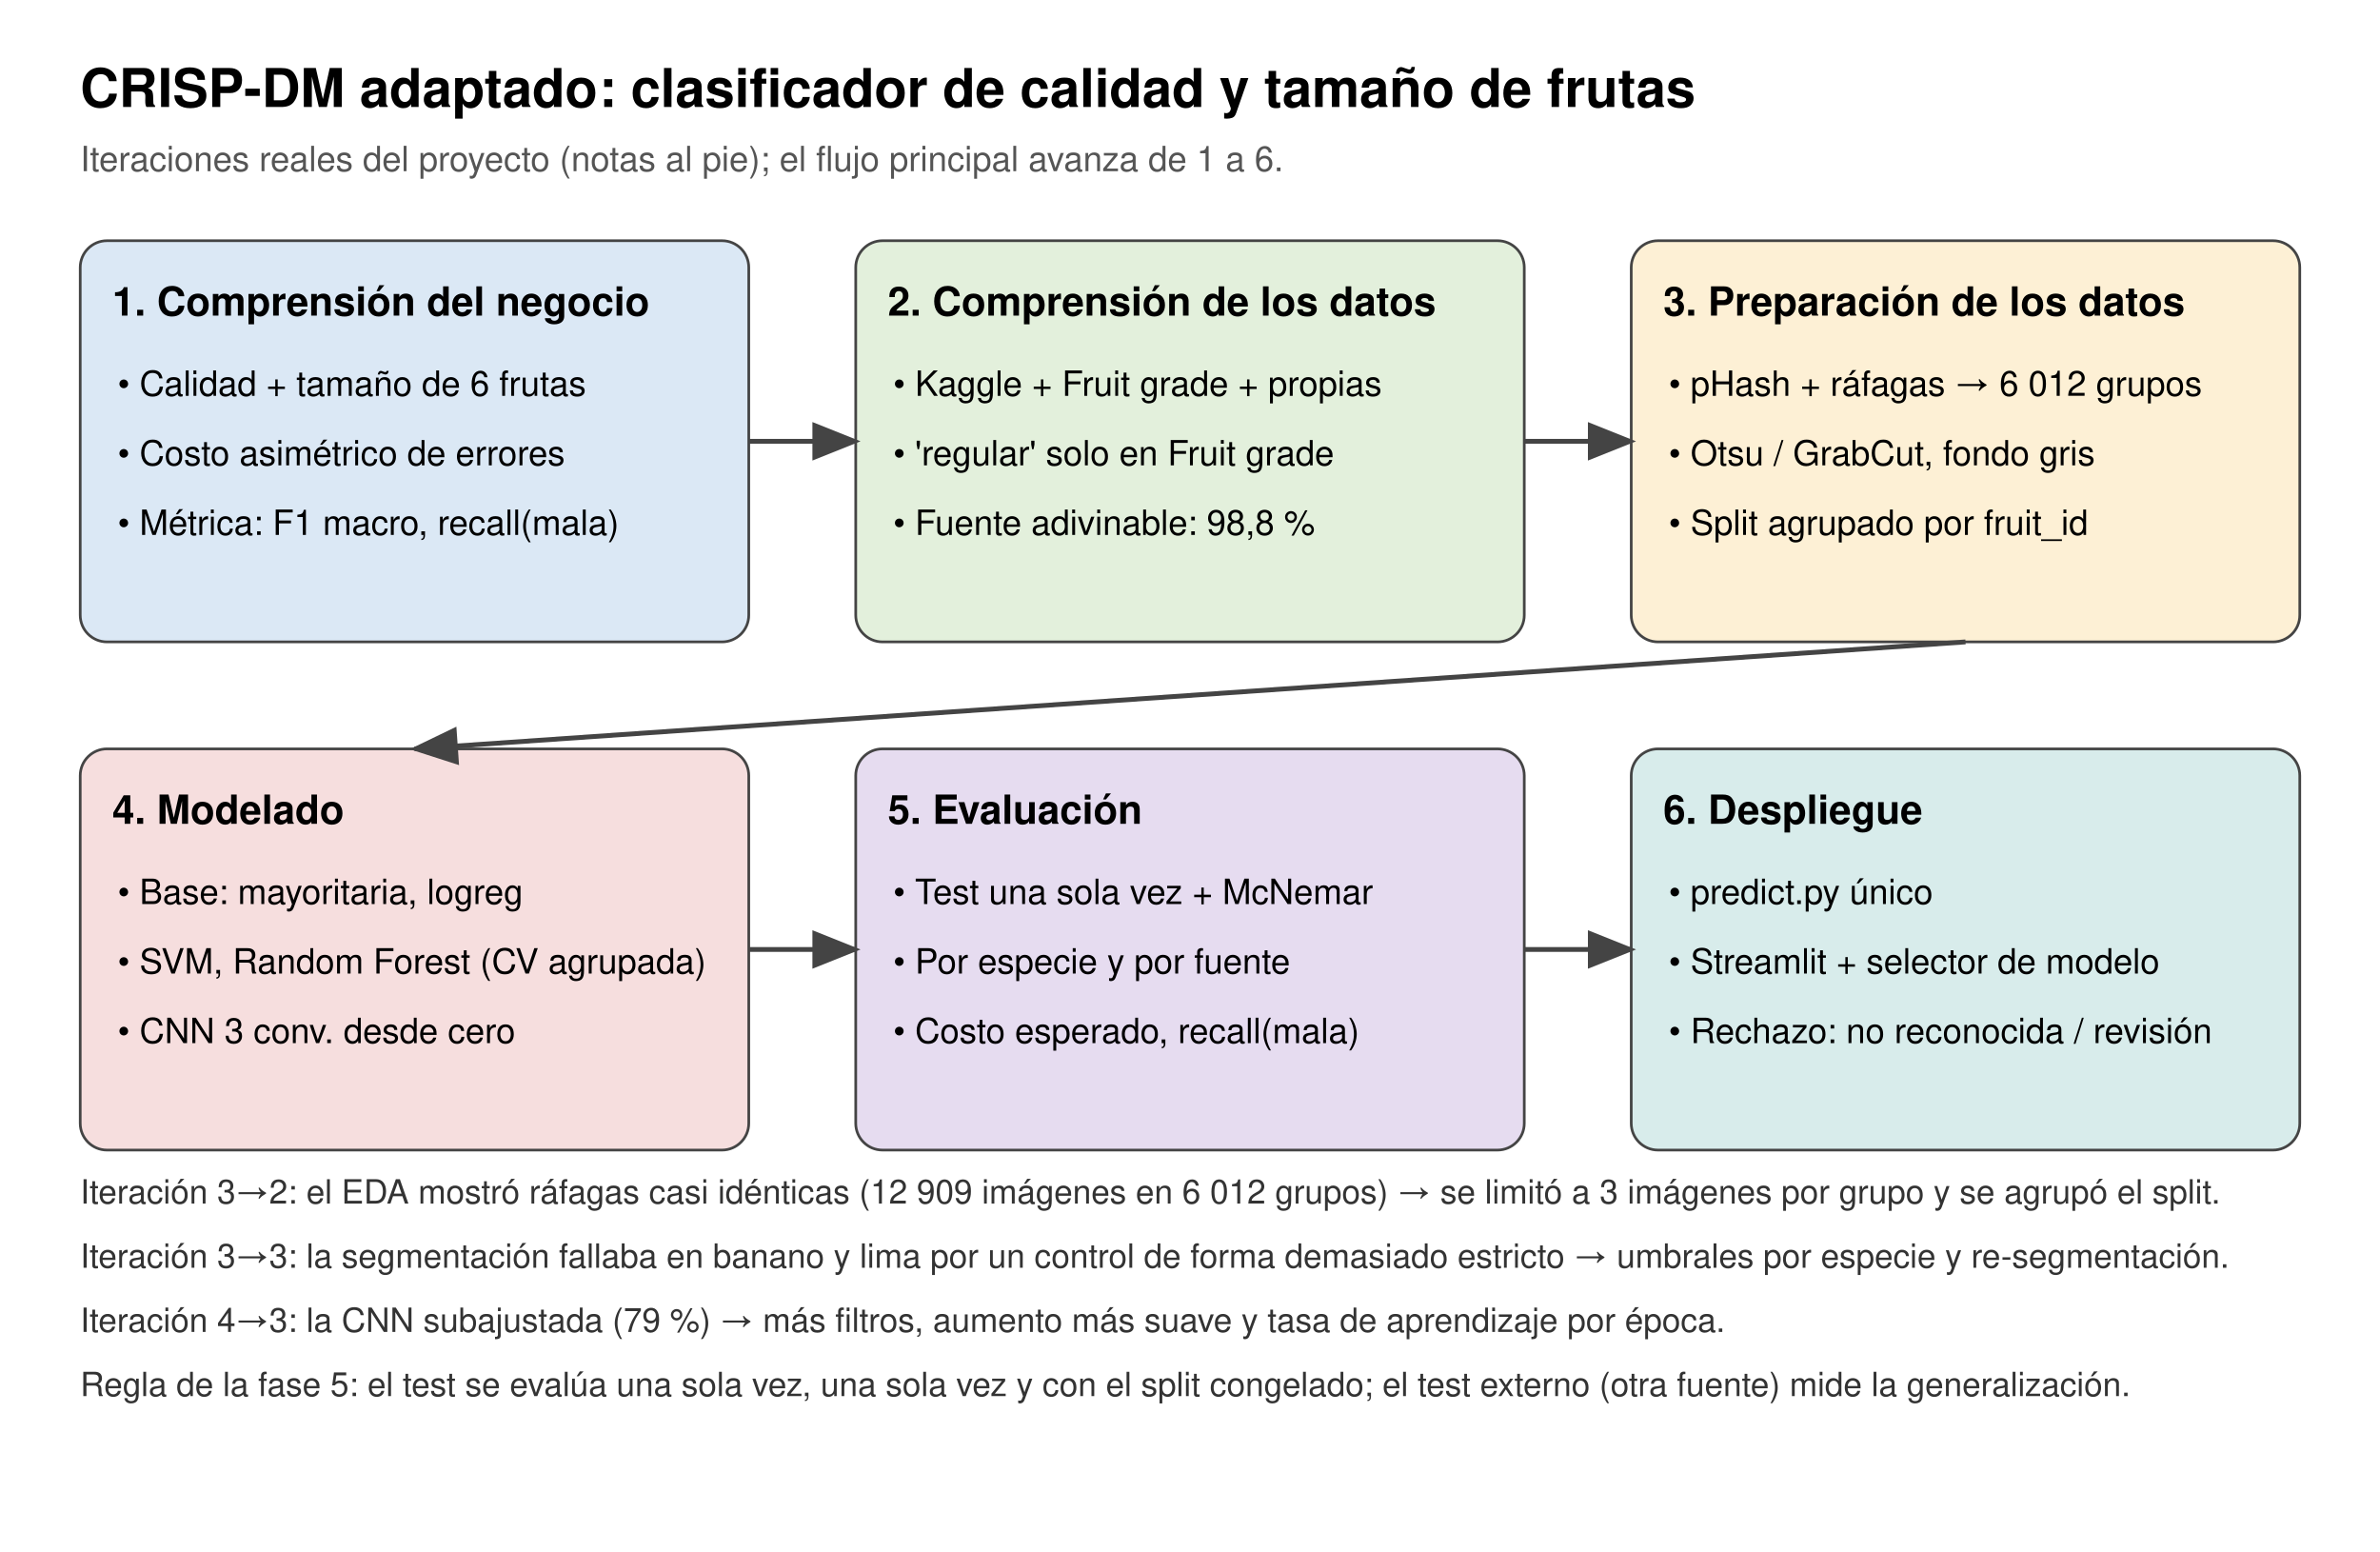
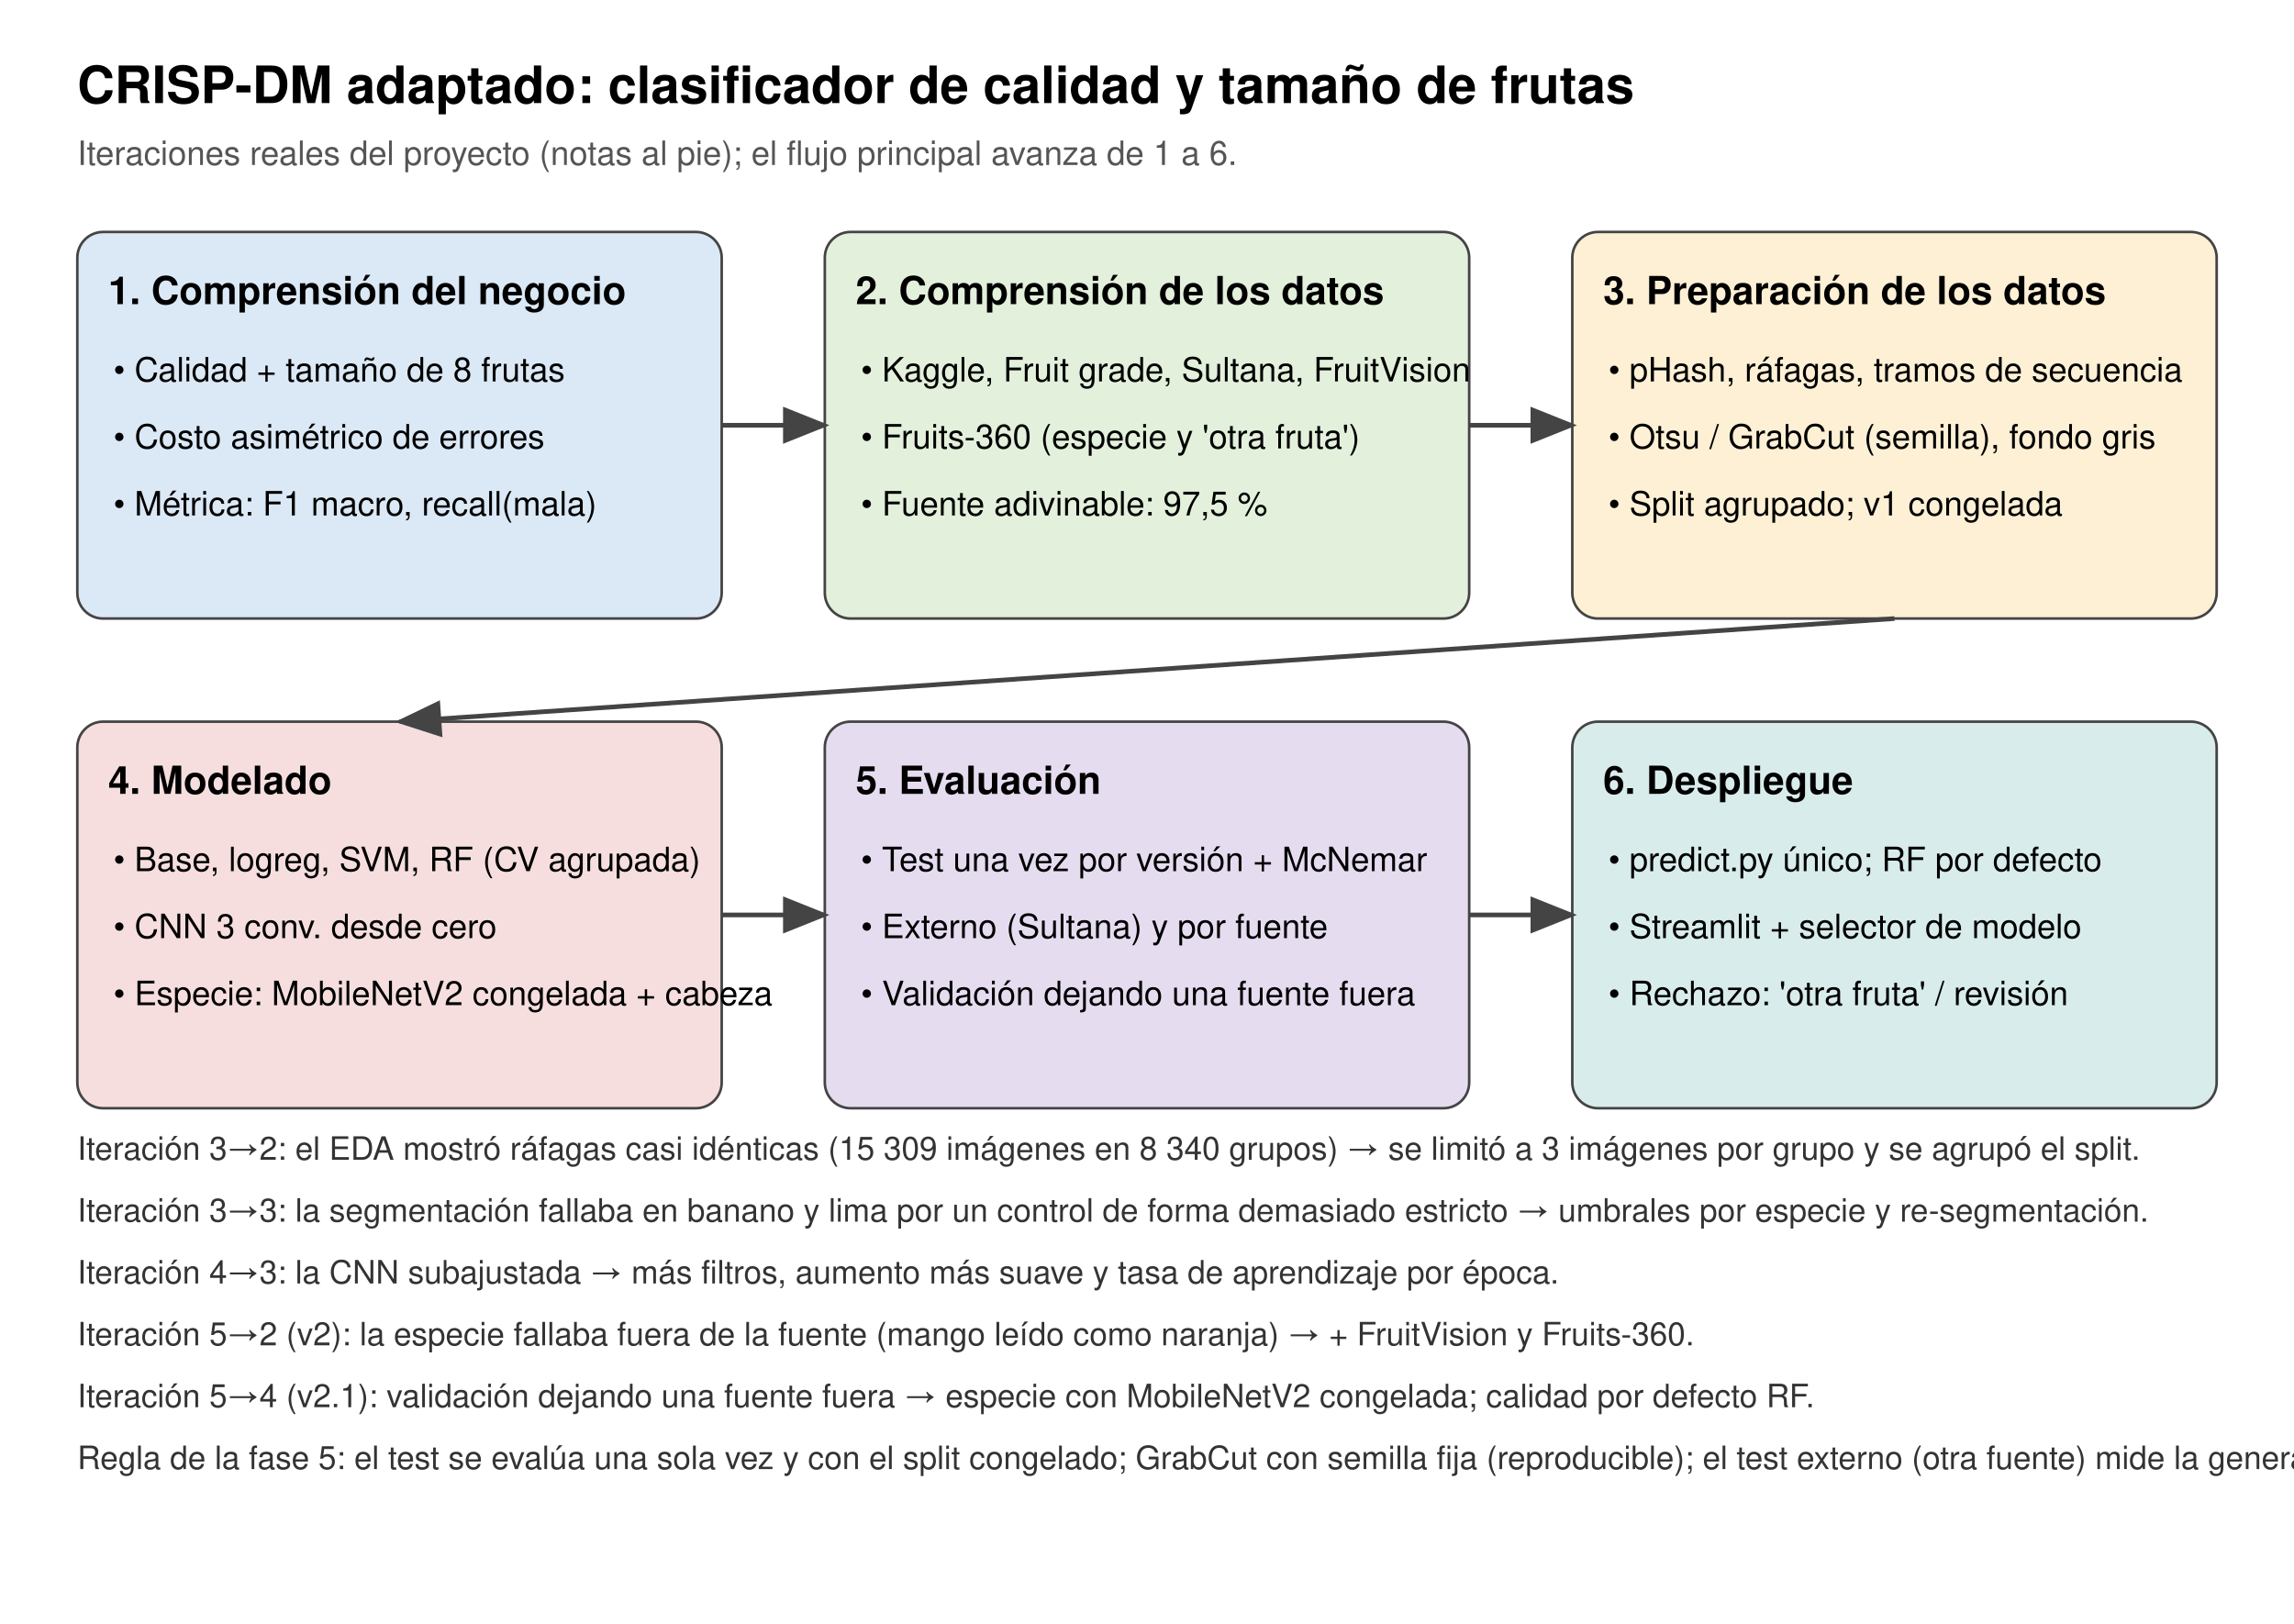
- <svg xmlns="http://www.w3.org/2000/svg" width="890" height="580" font-family="Helvetica, Arial, sans-serif">
+ <svg xmlns="http://www.w3.org/2000/svg" width="890" height="630" font-family="Helvetica, Arial, sans-serif">
  <defs>
    <marker id="a" markerWidth="10" markerHeight="8" refX="9" refY="4" orient="auto">
      <path d="M0,0 L10,4 L0,8 z" fill="#444" />
    </marker>
  </defs>
  <text x="30" y="40" font-size="20" font-weight="bold">CRISP-DM adaptado: clasificador de calidad y tamaño de frutas</text>
  <text x="30" y="64" font-size="13" fill="#555">Iteraciones reales del proyecto (notas al pie); el flujo principal avanza de 1 a 6.</text>
  <rect x="30" y="90" width="250" height="150" rx="10" fill="#dbe8f5" stroke="#444" />
  <text x="42" y="118" font-size="15" font-weight="bold">1. Comprensión del negocio</text>
-   <text x="44" y="148" font-size="13">• Calidad + tamaño de 6 frutas</text>
+   <text x="44" y="148" font-size="13">• Calidad + tamaño de 8 frutas</text>
  <text x="44" y="174" font-size="13">• Costo asimétrico de errores</text>
  <text x="44" y="200" font-size="13">• Métrica: F1 macro, recall(mala)</text>
  <rect x="320" y="90" width="250" height="150" rx="10" fill="#e3f0dc" stroke="#444" />
  <text x="332" y="118" font-size="15" font-weight="bold">2. Comprensión de los datos</text>
-   <text x="334" y="148" font-size="13">• Kaggle + Fruit grade + propias</text>
-   <text x="334" y="174" font-size="13">• 'regular' solo en Fruit grade</text>
-   <text x="334" y="200" font-size="13">• Fuente adivinable: 98,8 %</text>
+   <text x="334" y="148" font-size="13">• Kaggle, Fruit grade, Sultana, FruitVision</text>
+   <text x="334" y="174" font-size="13">• Fruits-360 (especie y 'otra fruta')</text>
+   <text x="334" y="200" font-size="13">• Fuente adivinable: 97,5 %</text>
  <rect x="610" y="90" width="250" height="150" rx="10" fill="#fdf0d5" stroke="#444" />
  <text x="622" y="118" font-size="15" font-weight="bold">3. Preparación de los datos</text>
-   <text x="624" y="148" font-size="13">• pHash + ráfagas → 6 012 grupos</text>
-   <text x="624" y="174" font-size="13">• Otsu / GrabCut, fondo gris</text>
-   <text x="624" y="200" font-size="13">• Split agrupado por fruit_id</text>
+   <text x="624" y="148" font-size="13">• pHash, ráfagas, tramos de secuencia</text>
+   <text x="624" y="174" font-size="13">• Otsu / GrabCut (semilla), fondo gris</text>
+   <text x="624" y="200" font-size="13">• Split agrupado; v1 congelada</text>
  <rect x="30" y="280" width="250" height="150" rx="10" fill="#f6dede" stroke="#444" />
  <text x="42" y="308" font-size="15" font-weight="bold">4. Modelado</text>
-   <text x="44" y="338" font-size="13">• Base: mayoritaria, logreg</text>
-   <text x="44" y="364" font-size="13">• SVM, Random Forest (CV agrupada)</text>
-   <text x="44" y="390" font-size="13">• CNN 3 conv. desde cero</text>
+   <text x="44" y="338" font-size="13">• Base, logreg, SVM, RF (CV agrupada)</text>
+   <text x="44" y="364" font-size="13">• CNN 3 conv. desde cero</text>
+   <text x="44" y="390" font-size="13">• Especie: MobileNetV2 congelada + cabeza</text>
  <rect x="320" y="280" width="250" height="150" rx="10" fill="#e6dcf0" stroke="#444" />
  <text x="332" y="308" font-size="15" font-weight="bold">5. Evaluación</text>
-   <text x="334" y="338" font-size="13">• Test una sola vez + McNemar</text>
-   <text x="334" y="364" font-size="13">• Por especie y por fuente</text>
-   <text x="334" y="390" font-size="13">• Costo esperado, recall(mala)</text>
+   <text x="334" y="338" font-size="13">• Test una vez por versión + McNemar</text>
+   <text x="334" y="364" font-size="13">• Externo (Sultana) y por fuente</text>
+   <text x="334" y="390" font-size="13">• Validación dejando una fuente fuera</text>
  <rect x="610" y="280" width="250" height="150" rx="10" fill="#d8eceb" stroke="#444" />
  <text x="622" y="308" font-size="15" font-weight="bold">6. Despliegue</text>
-   <text x="624" y="338" font-size="13">• predict.py único</text>
+   <text x="624" y="338" font-size="13">• predict.py único; RF por defecto</text>
  <text x="624" y="364" font-size="13">• Streamlit + selector de modelo</text>
-   <text x="624" y="390" font-size="13">• Rechazo: no reconocida / revisión</text>
+   <text x="624" y="390" font-size="13">• Rechazo: 'otra fruta' / revisión</text>
  <path d="M280,165  L320,165" fill="none" stroke="#444" stroke-width="1.8" marker-end="url(#a)" />
  <path d="M570,165  L610,165" fill="none" stroke="#444" stroke-width="1.8" marker-end="url(#a)" />
  <path d="M735,240  L155,280" fill="none" stroke="#444" stroke-width="1.8" marker-end="url(#a)" />
  <path d="M280,355  L320,355" fill="none" stroke="#444" stroke-width="1.8" marker-end="url(#a)" />
  <path d="M570,355  L610,355" fill="none" stroke="#444" stroke-width="1.8" marker-end="url(#a)" />
-   <text x="30" y="450" font-size="12.5" fill="#333">Iteración 3→2: el EDA mostró ráfagas casi idénticas (12 909 imágenes en 6 012 grupos) → se limitó a 3 imágenes por grupo y se agrupó el split.</text>
+   <text x="30" y="450" font-size="12.5" fill="#333">Iteración 3→2: el EDA mostró ráfagas casi idénticas (15 309 imágenes en 8 340 grupos) → se limitó a 3 imágenes por grupo y se agrupó el split.</text>
  <text x="30" y="474" font-size="12.5" fill="#333">Iteración 3→3: la segmentación fallaba en banano y lima por un control de forma demasiado estricto → umbrales por especie y re-segmentación.</text>
-   <text x="30" y="498" font-size="12.5" fill="#333">Iteración 4→3: la CNN subajustada (79 %) → más filtros, aumento más suave y tasa de aprendizaje por época.</text>
-   <text x="30" y="522" font-size="12.5" fill="#333">Regla de la fase 5: el test se evalúa una sola vez, una sola vez y con el split congelado; el test externo (otra fuente) mide la generalización.</text>
+   <text x="30" y="498" font-size="12.5" fill="#333">Iteración 4→3: la CNN subajustada → más filtros, aumento más suave y tasa de aprendizaje por época.</text>
+   <text x="30" y="522" font-size="12.5" fill="#333">Iteración 5→2 (v2): la especie fallaba fuera de la fuente (mango leído como naranja) → + FruitVision y Fruits-360.</text>
+   <text x="30" y="546" font-size="12.5" fill="#333">Iteración 5→4 (v2.1): validación dejando una fuente fuera → especie con MobileNetV2 congelada; calidad por defecto RF.</text>
+   <text x="30" y="570" font-size="12.5" fill="#333">Regla de la fase 5: el test se evalúa una sola vez y con el split congelado; GrabCut con semilla fija (reproducible); el test externo (otra fuente) mide la generalización.</text>
</svg>
